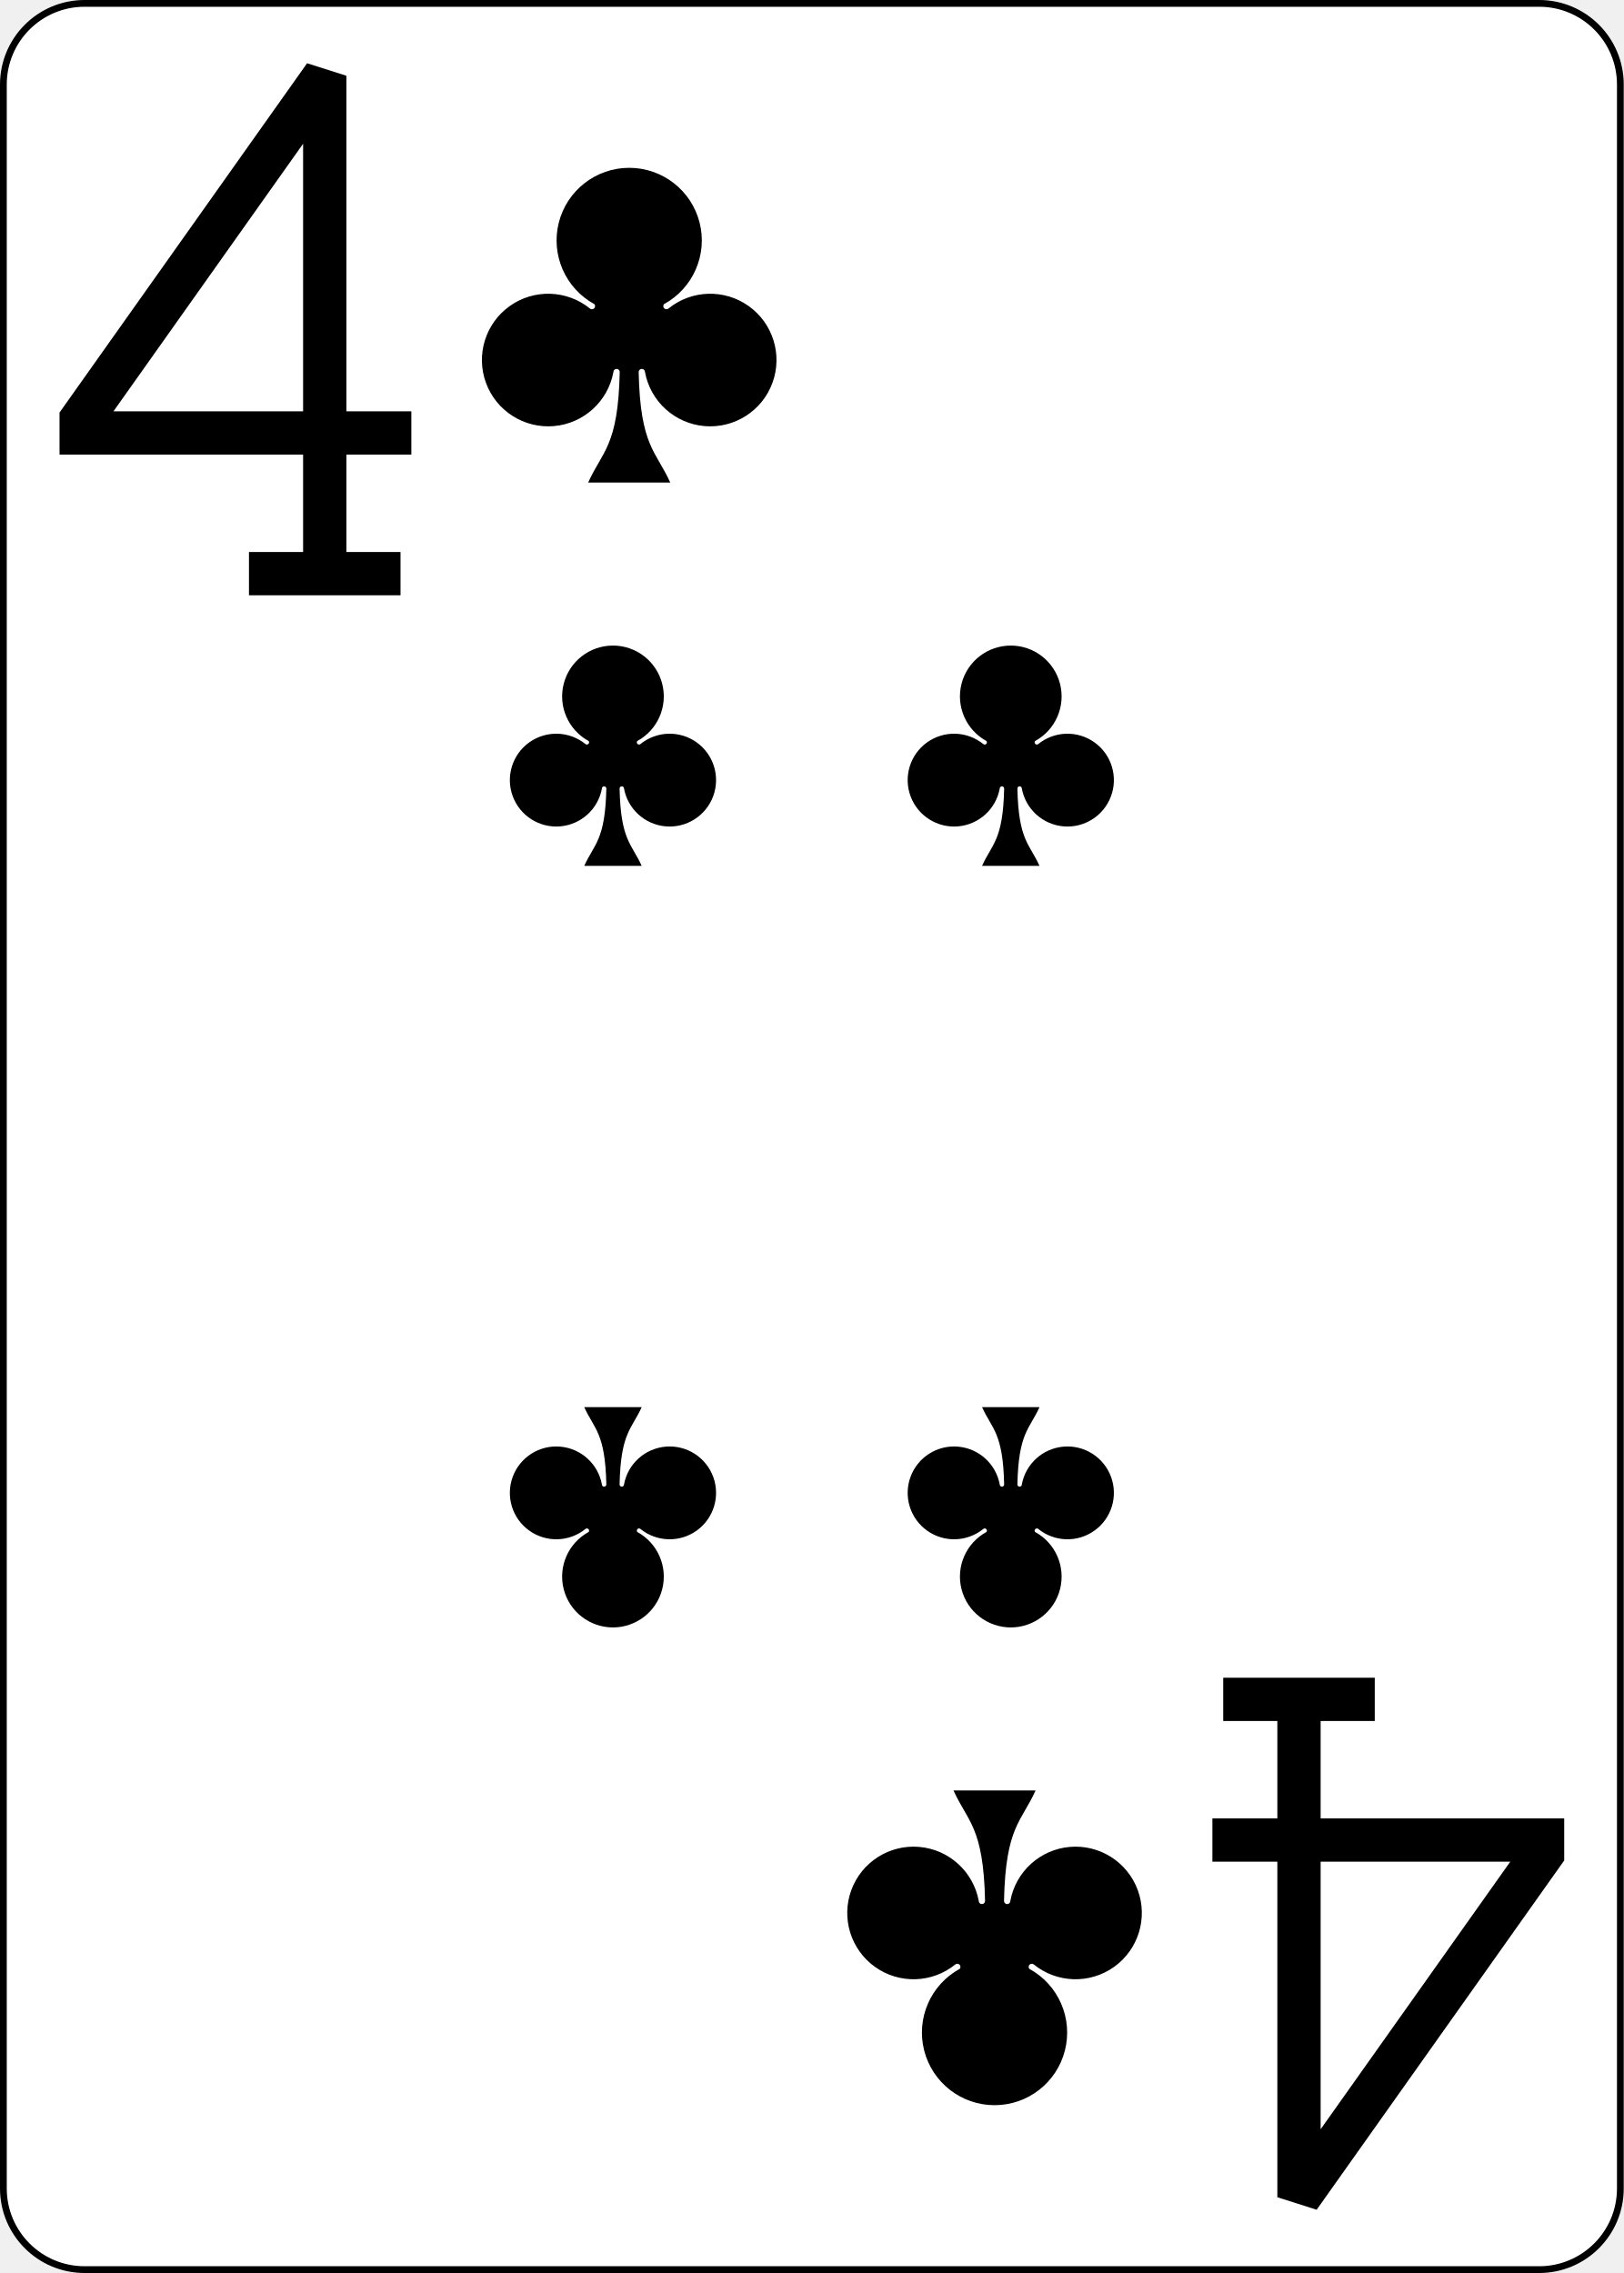
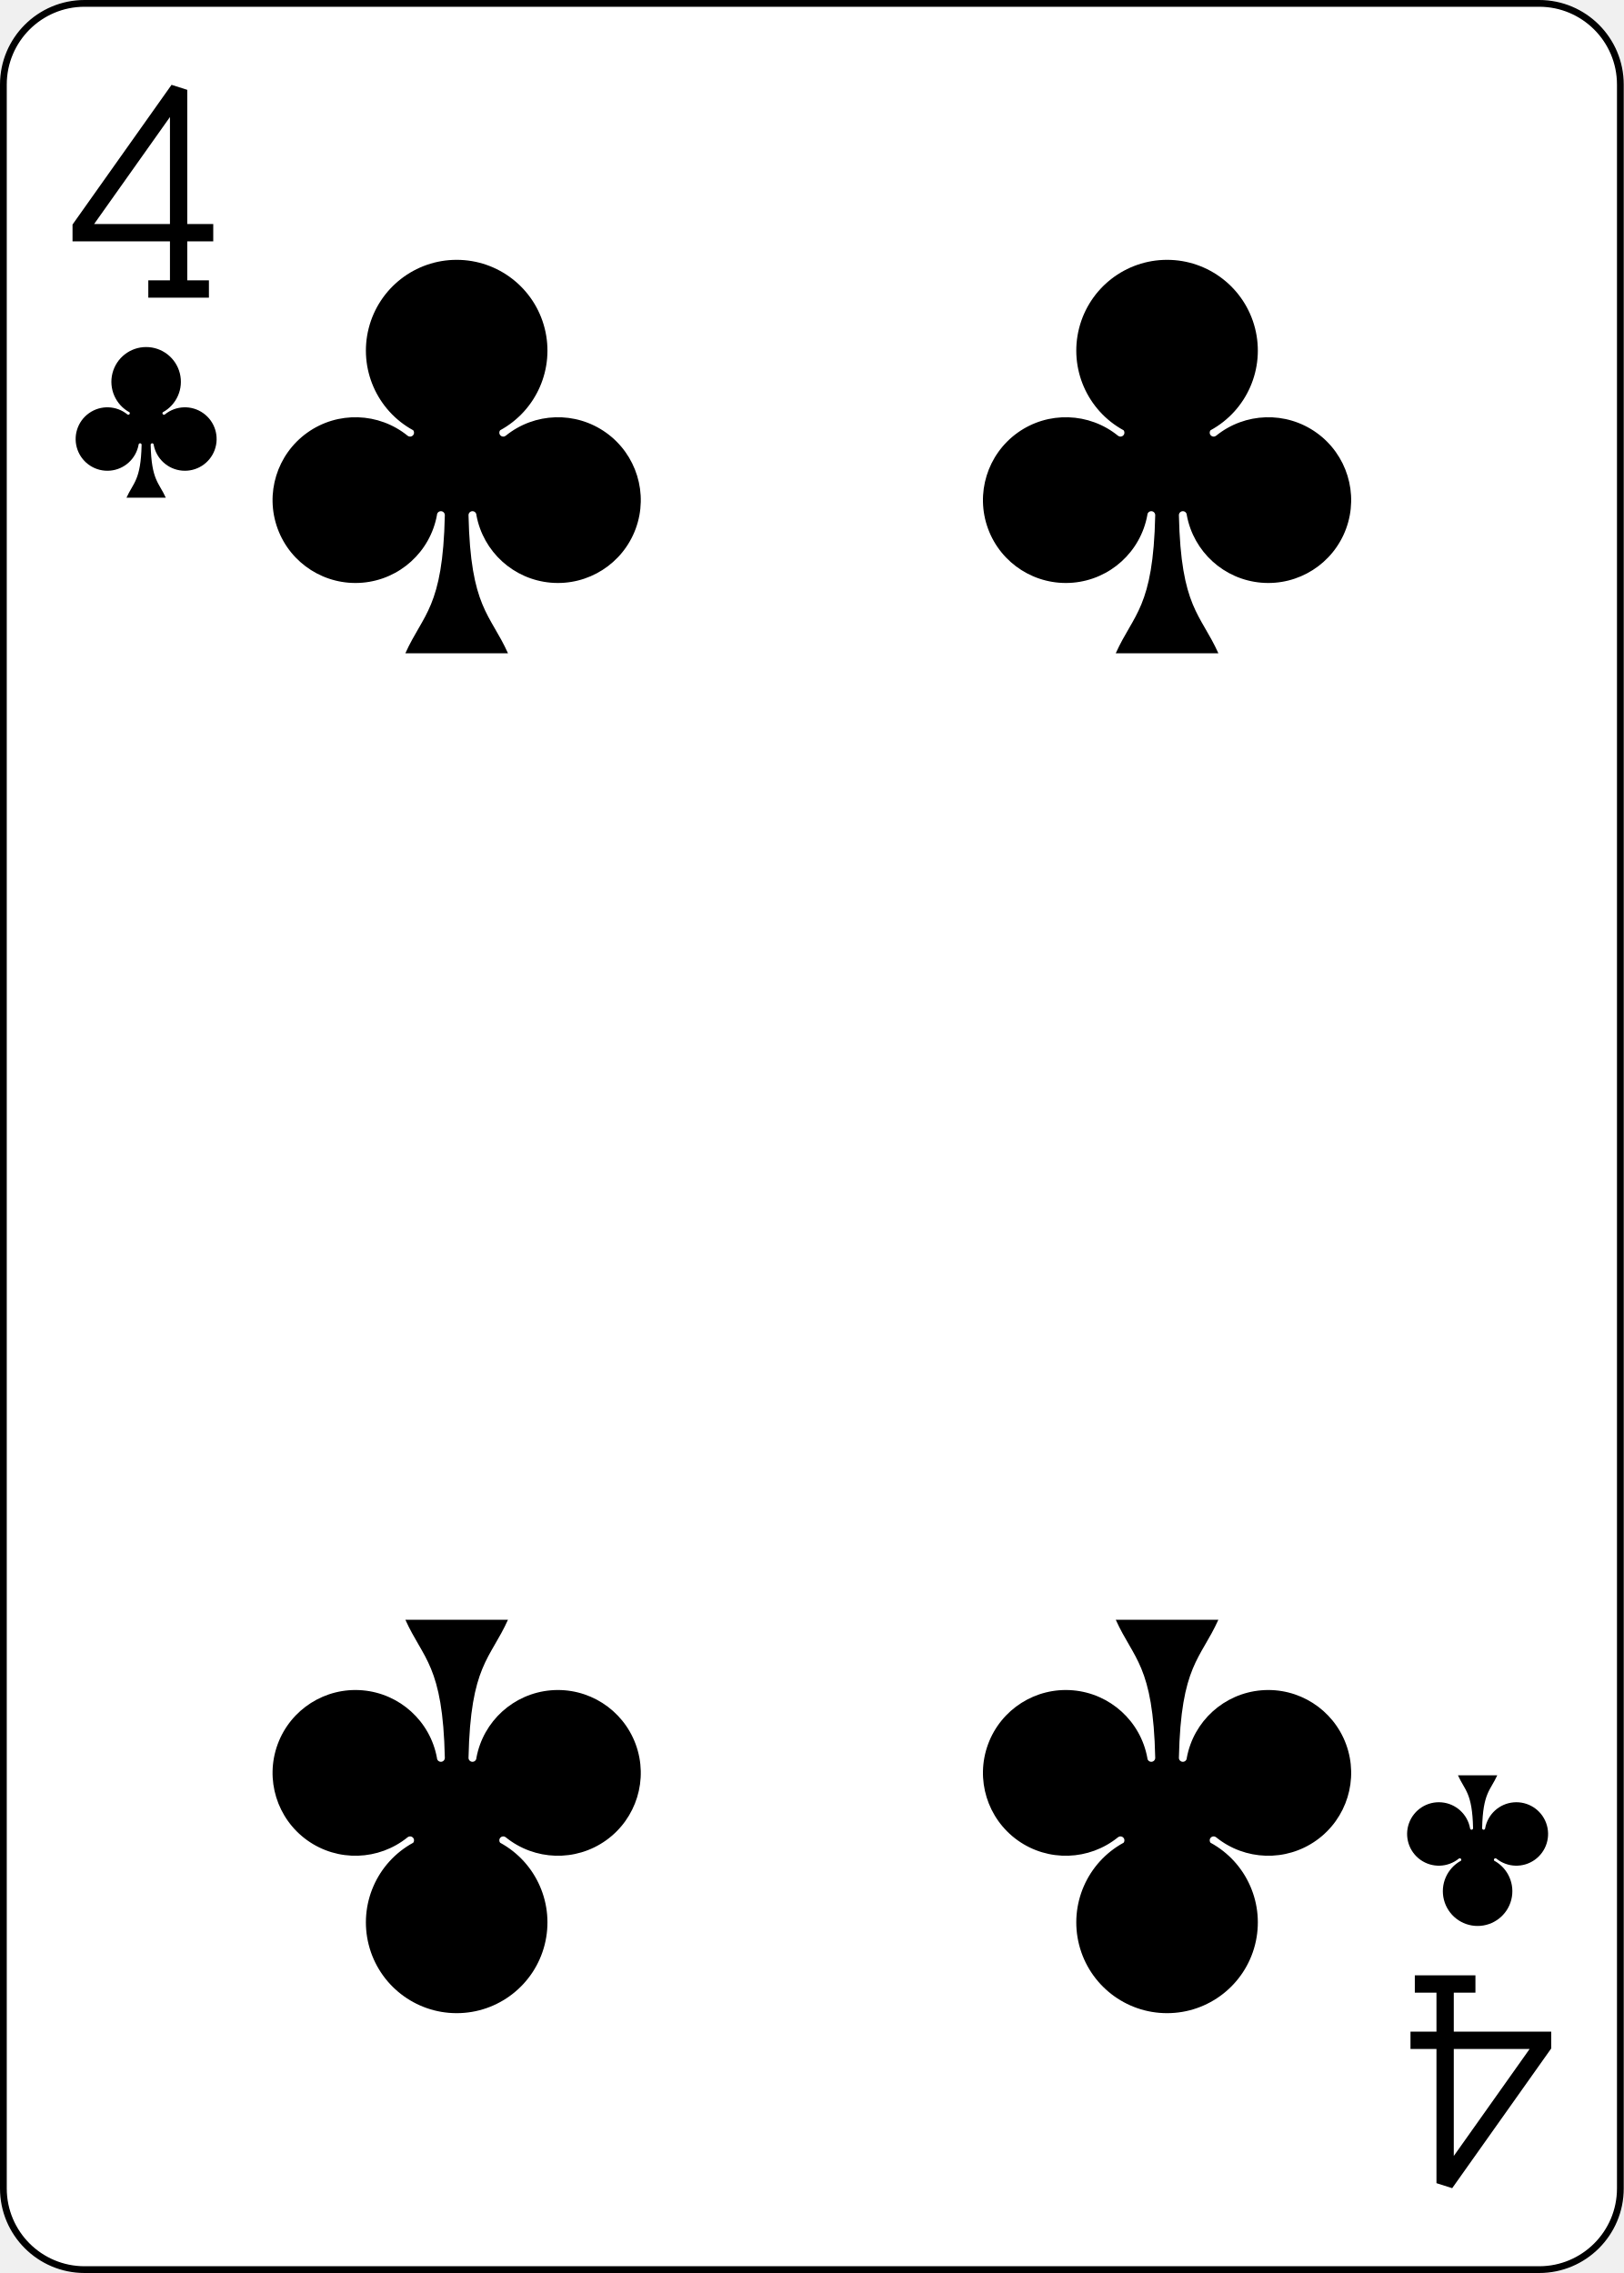
<svg xmlns="http://www.w3.org/2000/svg" xmlns:xlink="http://www.w3.org/1999/xlink" width="240" height="336" class="card" preserveAspectRatio="none" viewBox="-120 -168 240 336">
  <symbol id="b" preserveAspectRatio="xMinYMid" viewBox="-600 -600 1200 1200">
    <path d="M30 150c5 235 55 250 100 350h-260c45-100 95-115 100-350a10 10 0 0 0-20 0 210 210 0 1 1-74-201 10 10 0 0 0 14-14 230 230 0 1 1 220 0 10 10 0 0 0 14 14 210 210 0 1 1-74 201 10 10 0 0 0-20 0" />
  </symbol>
  <symbol id="a" preserveAspectRatio="xMinYMid" viewBox="-500 -500 1000 1000">
    <path fill="none" stroke="#000" stroke-linecap="square" stroke-miterlimit="1.5" stroke-width="80" d="M50 460h200m-100 0v-920l-450 635v25h570" />
  </symbol>
  <rect width="239" height="335" x="-119.5" y="-167.5" fill="#fff" stroke="#000" rx="12" ry="12" />
-   <use xlink:href="#a" height="80" x="-124" y="-160" />
-   <use xlink:href="#b" height="56" x="-55" y="-148" />
-   <g transform="scale(0.56)">
+   <use xlink:href="#a" height="32" x="-114.4" y="-156" />
+   <use xlink:href="#b" height="26.8" x="-111.8" y="-119" />
+   <use xlink:href="#b" height="70" x="-87.5" y="-135.6" />
+   <use xlink:href="#b" height="70" x="17.5" y="-135.6" />
+   <g transform="rotate(180)">
+     <use xlink:href="#a" height="32" x="-114.4" y="-156" />
+     <use xlink:href="#b" height="26.8" x="-111.8" y="-119" />
    <use xlink:href="#b" height="70" x="-87.5" y="-135.6" />
    <use xlink:href="#b" height="70" x="17.5" y="-135.6" />
  </g>
-   <g transform="rotate(180)">
-     <use xlink:href="#a" height="80" x="-124" y="-160" />
-     <use xlink:href="#b" height="56" x="-55" y="-148" />
-     <g transform="scale(0.56)">
-       <use xlink:href="#b" height="70" x="-87.5" y="-135.6" />
-       <use xlink:href="#b" height="70" x="17.5" y="-135.6" />
-     </g>
-   </g>
</svg>
